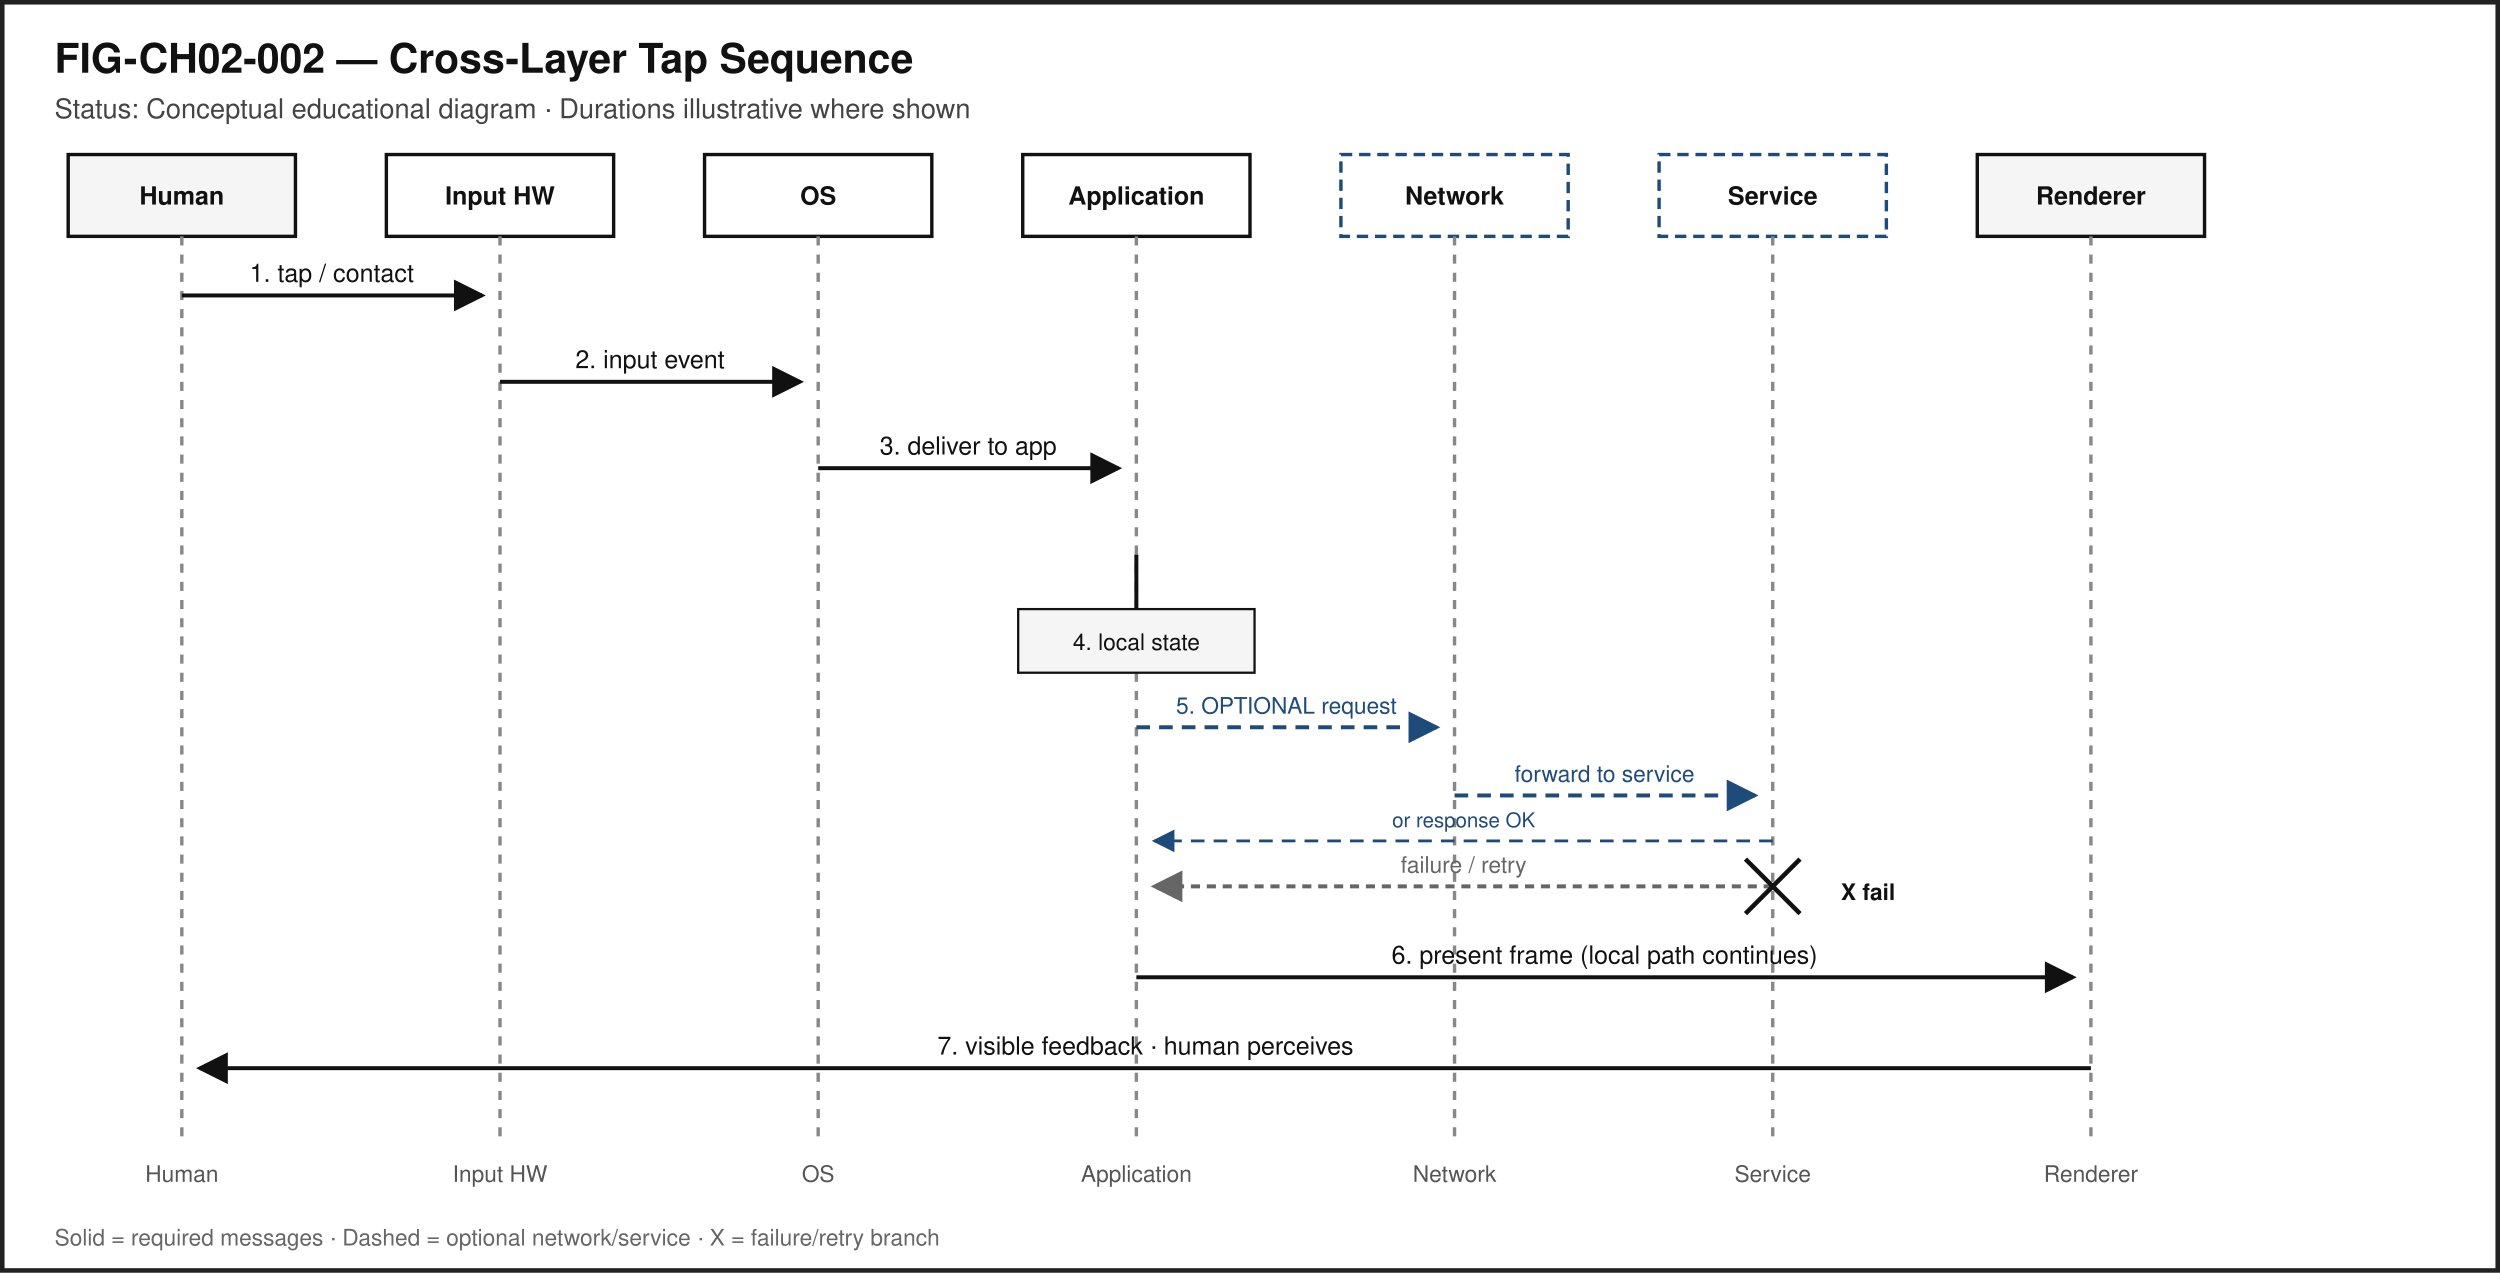
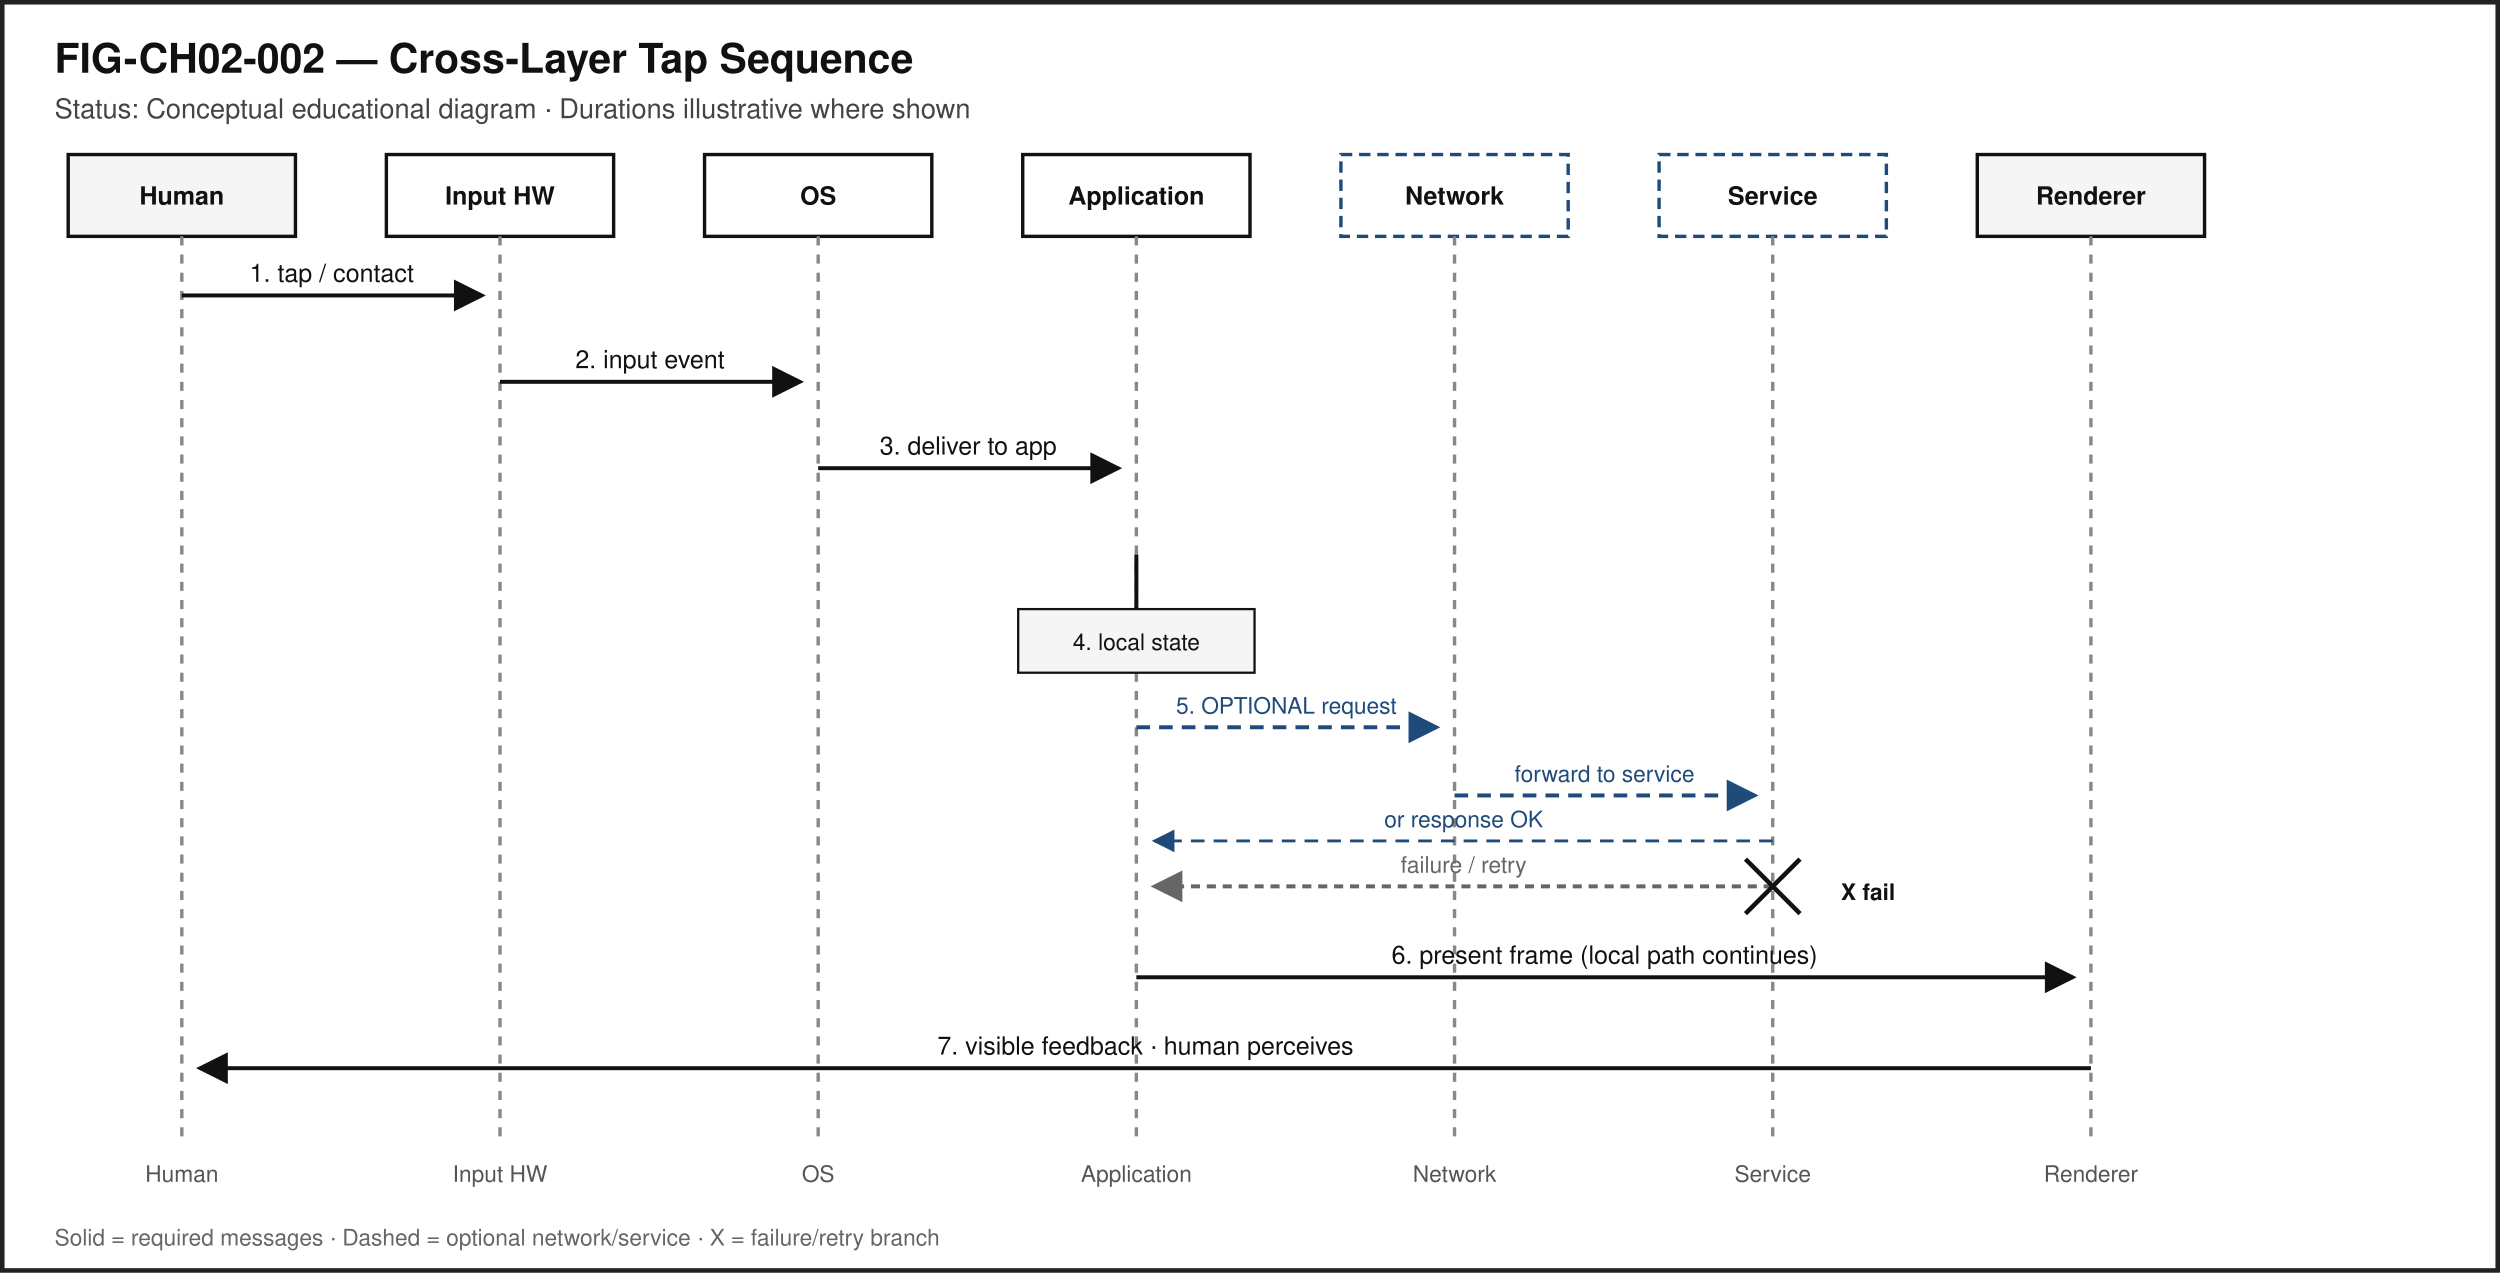
- <svg xmlns="http://www.w3.org/2000/svg" width="1100" height="560" viewBox="0 0 1100 560" role="img" aria-label="Sequence diagram: Human, Input HW, OS, Application, Network, Service, Renderer with message arrows and failure branch.">
+ <svg xmlns="http://www.w3.org/2000/svg" width="1100" height="560" viewBox="0 0 1100 560" role="img" aria-label="Sequence diagram: Human, Input HW, OS, Application, Network, Service, Renderer with message arrows and failure branch." data-figure-id="FIG-CH02-002">
  <defs>
    <marker id="arr002" markerWidth="8" markerHeight="8" refX="7" refY="4" orient="auto">
      <path d="M0,0 L8,4 L0,8 Z" fill="#111111" />
    </marker>
    <marker id="arr002d" markerWidth="8" markerHeight="8" refX="7" refY="4" orient="auto">
      <path d="M0,0 L8,4 L0,8 Z" fill="#1F4B7A" />
    </marker>
    <marker id="arr002f" markerWidth="8" markerHeight="8" refX="7" refY="4" orient="auto">
      <path d="M0,0 L8,4 L0,8 Z" fill="#666666" />
    </marker>
  </defs>
  <rect width="1100" height="560" fill="#ffffff" />
  <rect x="1" y="1" width="1098" height="558" fill="none" stroke="#222222" stroke-width="2" />
  <text x="24" y="32" font-family="Helvetica,Arial,sans-serif" font-size="18" font-weight="bold" fill="#111111">FIG-CH02-002 — Cross-Layer Tap Sequence</text>
  <text x="24" y="52" font-family="Helvetica,Arial,sans-serif" font-size="12" fill="#444444">Status: Conceptual educational diagram · Durations illustrative where shown</text>
  <g font-family="Helvetica,Arial,sans-serif" font-size="11" font-weight="bold" text-anchor="middle" fill="#111111">
    <rect x="30" y="68" width="100" height="36" fill="#f5f5f5" stroke="#111111" stroke-width="1.5" />
    <text x="80" y="90">Human</text>
    <rect x="170" y="68" width="100" height="36" fill="#ffffff" stroke="#111111" stroke-width="1.5" />
    <text x="220" y="90">Input HW</text>
    <rect x="310" y="68" width="100" height="36" fill="#ffffff" stroke="#111111" stroke-width="1.5" />
    <text x="360" y="90">OS</text>
    <rect x="450" y="68" width="100" height="36" fill="#ffffff" stroke="#111111" stroke-width="1.5" />
    <text x="500" y="90">Application</text>
    <rect x="590" y="68" width="100" height="36" fill="#ffffff" stroke="#1F4B7A" stroke-width="1.5" stroke-dasharray="5 3" />
    <text x="640" y="90">Network</text>
    <rect x="730" y="68" width="100" height="36" fill="#ffffff" stroke="#1F4B7A" stroke-width="1.5" stroke-dasharray="5 3" />
    <text x="780" y="90">Service</text>
    <rect x="870" y="68" width="100" height="36" fill="#f5f5f5" stroke="#111111" stroke-width="1.5" />
    <text x="920" y="90">Renderer</text>
  </g>
  <g stroke="#888888" stroke-width="1.5" stroke-dasharray="4 4">
    <line x1="80" y1="104" x2="80" y2="500" />
    <line x1="220" y1="104" x2="220" y2="500" />
    <line x1="360" y1="104" x2="360" y2="500" />
    <line x1="500" y1="104" x2="500" y2="500" />
    <line x1="640" y1="104" x2="640" y2="500" />
    <line x1="780" y1="104" x2="780" y2="500" />
    <line x1="920" y1="104" x2="920" y2="500" />
  </g>
  <line x1="80" y1="130" x2="212" y2="130" stroke="#111111" stroke-width="1.75" marker-end="url(#arr002)" />
  <text x="146" y="124" text-anchor="middle" font-family="Helvetica,Arial,sans-serif" font-size="11" fill="#111111">1. tap / contact</text>
  <line x1="220" y1="168" x2="352" y2="168" stroke="#111111" stroke-width="1.75" marker-end="url(#arr002)" />
  <text x="286" y="162" text-anchor="middle" font-family="Helvetica,Arial,sans-serif" font-size="11" fill="#111111">2. input event</text>
  <line x1="360" y1="206" x2="492" y2="206" stroke="#111111" stroke-width="1.75" marker-end="url(#arr002)" />
  <text x="426" y="200" text-anchor="middle" font-family="Helvetica,Arial,sans-serif" font-size="11" fill="#111111">3. deliver to app</text>
  <line x1="500" y1="244" x2="500" y2="268" stroke="#111111" stroke-width="1.75" />
  <rect x="448" y="268" width="104" height="28" fill="#f5f5f5" stroke="#111111" stroke-width="1" />
  <text x="500" y="286" text-anchor="middle" font-family="Helvetica,Arial,sans-serif" font-size="10" fill="#111111">4. local state</text>
  <line x1="500" y1="320" x2="632" y2="320" stroke="#1F4B7A" stroke-width="1.75" stroke-dasharray="6 4" marker-end="url(#arr002d)" />
  <text x="566" y="314" text-anchor="middle" font-family="Helvetica,Arial,sans-serif" font-size="10" fill="#1F4B7A">5. OPTIONAL request</text>
  <line x1="640" y1="350" x2="772" y2="350" stroke="#1F4B7A" stroke-width="1.75" stroke-dasharray="6 4" marker-end="url(#arr002d)" />
  <text x="706" y="344" text-anchor="middle" font-family="Helvetica,Arial,sans-serif" font-size="10" fill="#1F4B7A">forward to service</text>
  <line x1="780" y1="390" x2="508" y2="390" stroke="#666666" stroke-width="1.75" stroke-dasharray="4 3" marker-end="url(#arr002f)" />
  <text x="644" y="384" text-anchor="middle" font-family="Helvetica,Arial,sans-serif" font-size="10" fill="#666666">failure / retry</text>
  <line x1="768" y1="378" x2="792" y2="402" stroke="#111111" stroke-width="2" />
  <line x1="792" y1="378" x2="768" y2="402" stroke="#111111" stroke-width="2" />
  <text x="810" y="396" font-family="Helvetica,Arial,sans-serif" font-size="10" font-weight="bold" fill="#111111">X fail</text>
  <line x1="780" y1="370" x2="508" y2="370" stroke="#1F4B7A" stroke-width="1.25" stroke-dasharray="6 4" marker-end="url(#arr002d)" />
-   <text x="644" y="364" text-anchor="middle" font-family="Helvetica,Arial,sans-serif" font-size="9" fill="#1F4B7A">or response OK</text>
+   <text x="644" y="364" text-anchor="middle" font-family="Helvetica,Arial,sans-serif" font-size="10" fill="#1F4B7A">or response OK</text>
  <line x1="500" y1="430" x2="912" y2="430" stroke="#111111" stroke-width="1.75" marker-end="url(#arr002)" />
  <text x="706" y="424" text-anchor="middle" font-family="Helvetica,Arial,sans-serif" font-size="11" fill="#111111">6. present frame (local path continues)</text>
  <line x1="920" y1="470" x2="88" y2="470" stroke="#111111" stroke-width="1.75" marker-end="url(#arr002)" />
  <text x="504" y="464" text-anchor="middle" font-family="Helvetica,Arial,sans-serif" font-size="11" fill="#111111">7. visible feedback · human perceives</text>
  <g font-family="Helvetica,Arial,sans-serif" font-size="10" text-anchor="middle" fill="#555555">
    <text x="80" y="520">Human</text>
    <text x="220" y="520">Input HW</text>
    <text x="360" y="520">OS</text>
    <text x="500" y="520">Application</text>
    <text x="640" y="520">Network</text>
    <text x="780" y="520">Service</text>
    <text x="920" y="520">Renderer</text>
  </g>
  <text x="24" y="548" font-family="Helvetica,Arial,sans-serif" font-size="10" fill="#666666">Solid = required messages · Dashed = optional network/service · X = failure/retry branch</text>
</svg>
